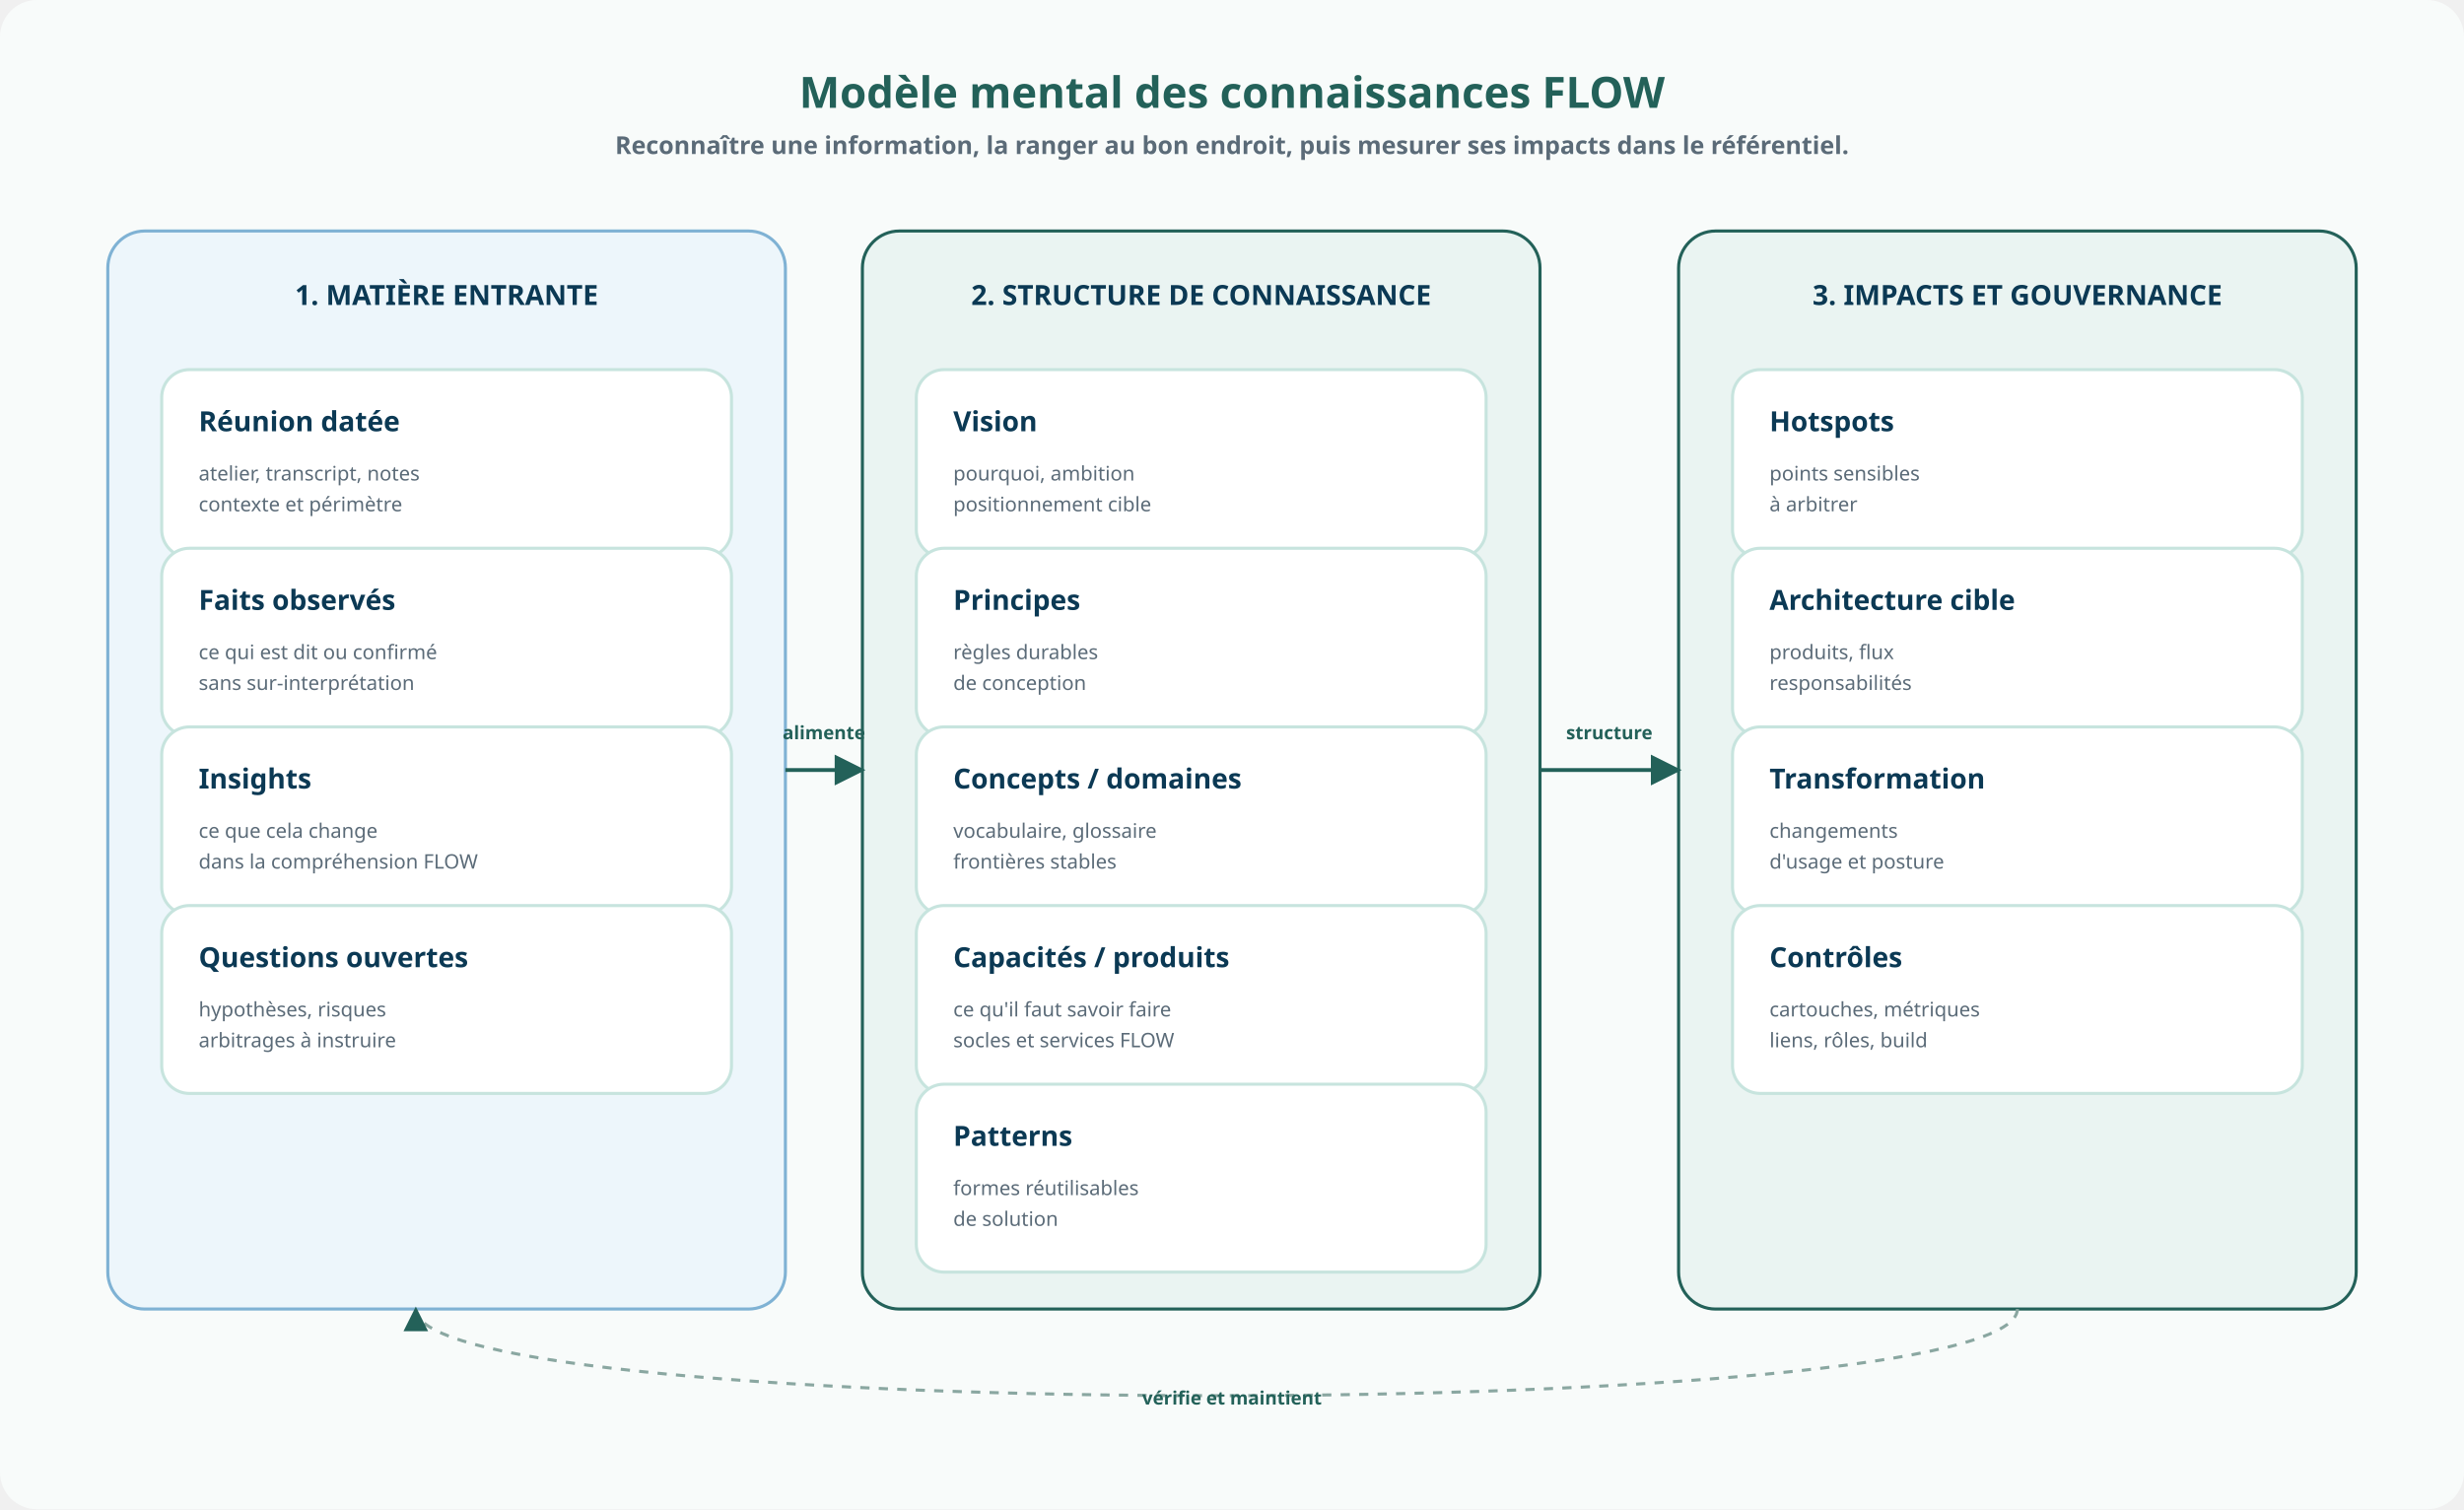
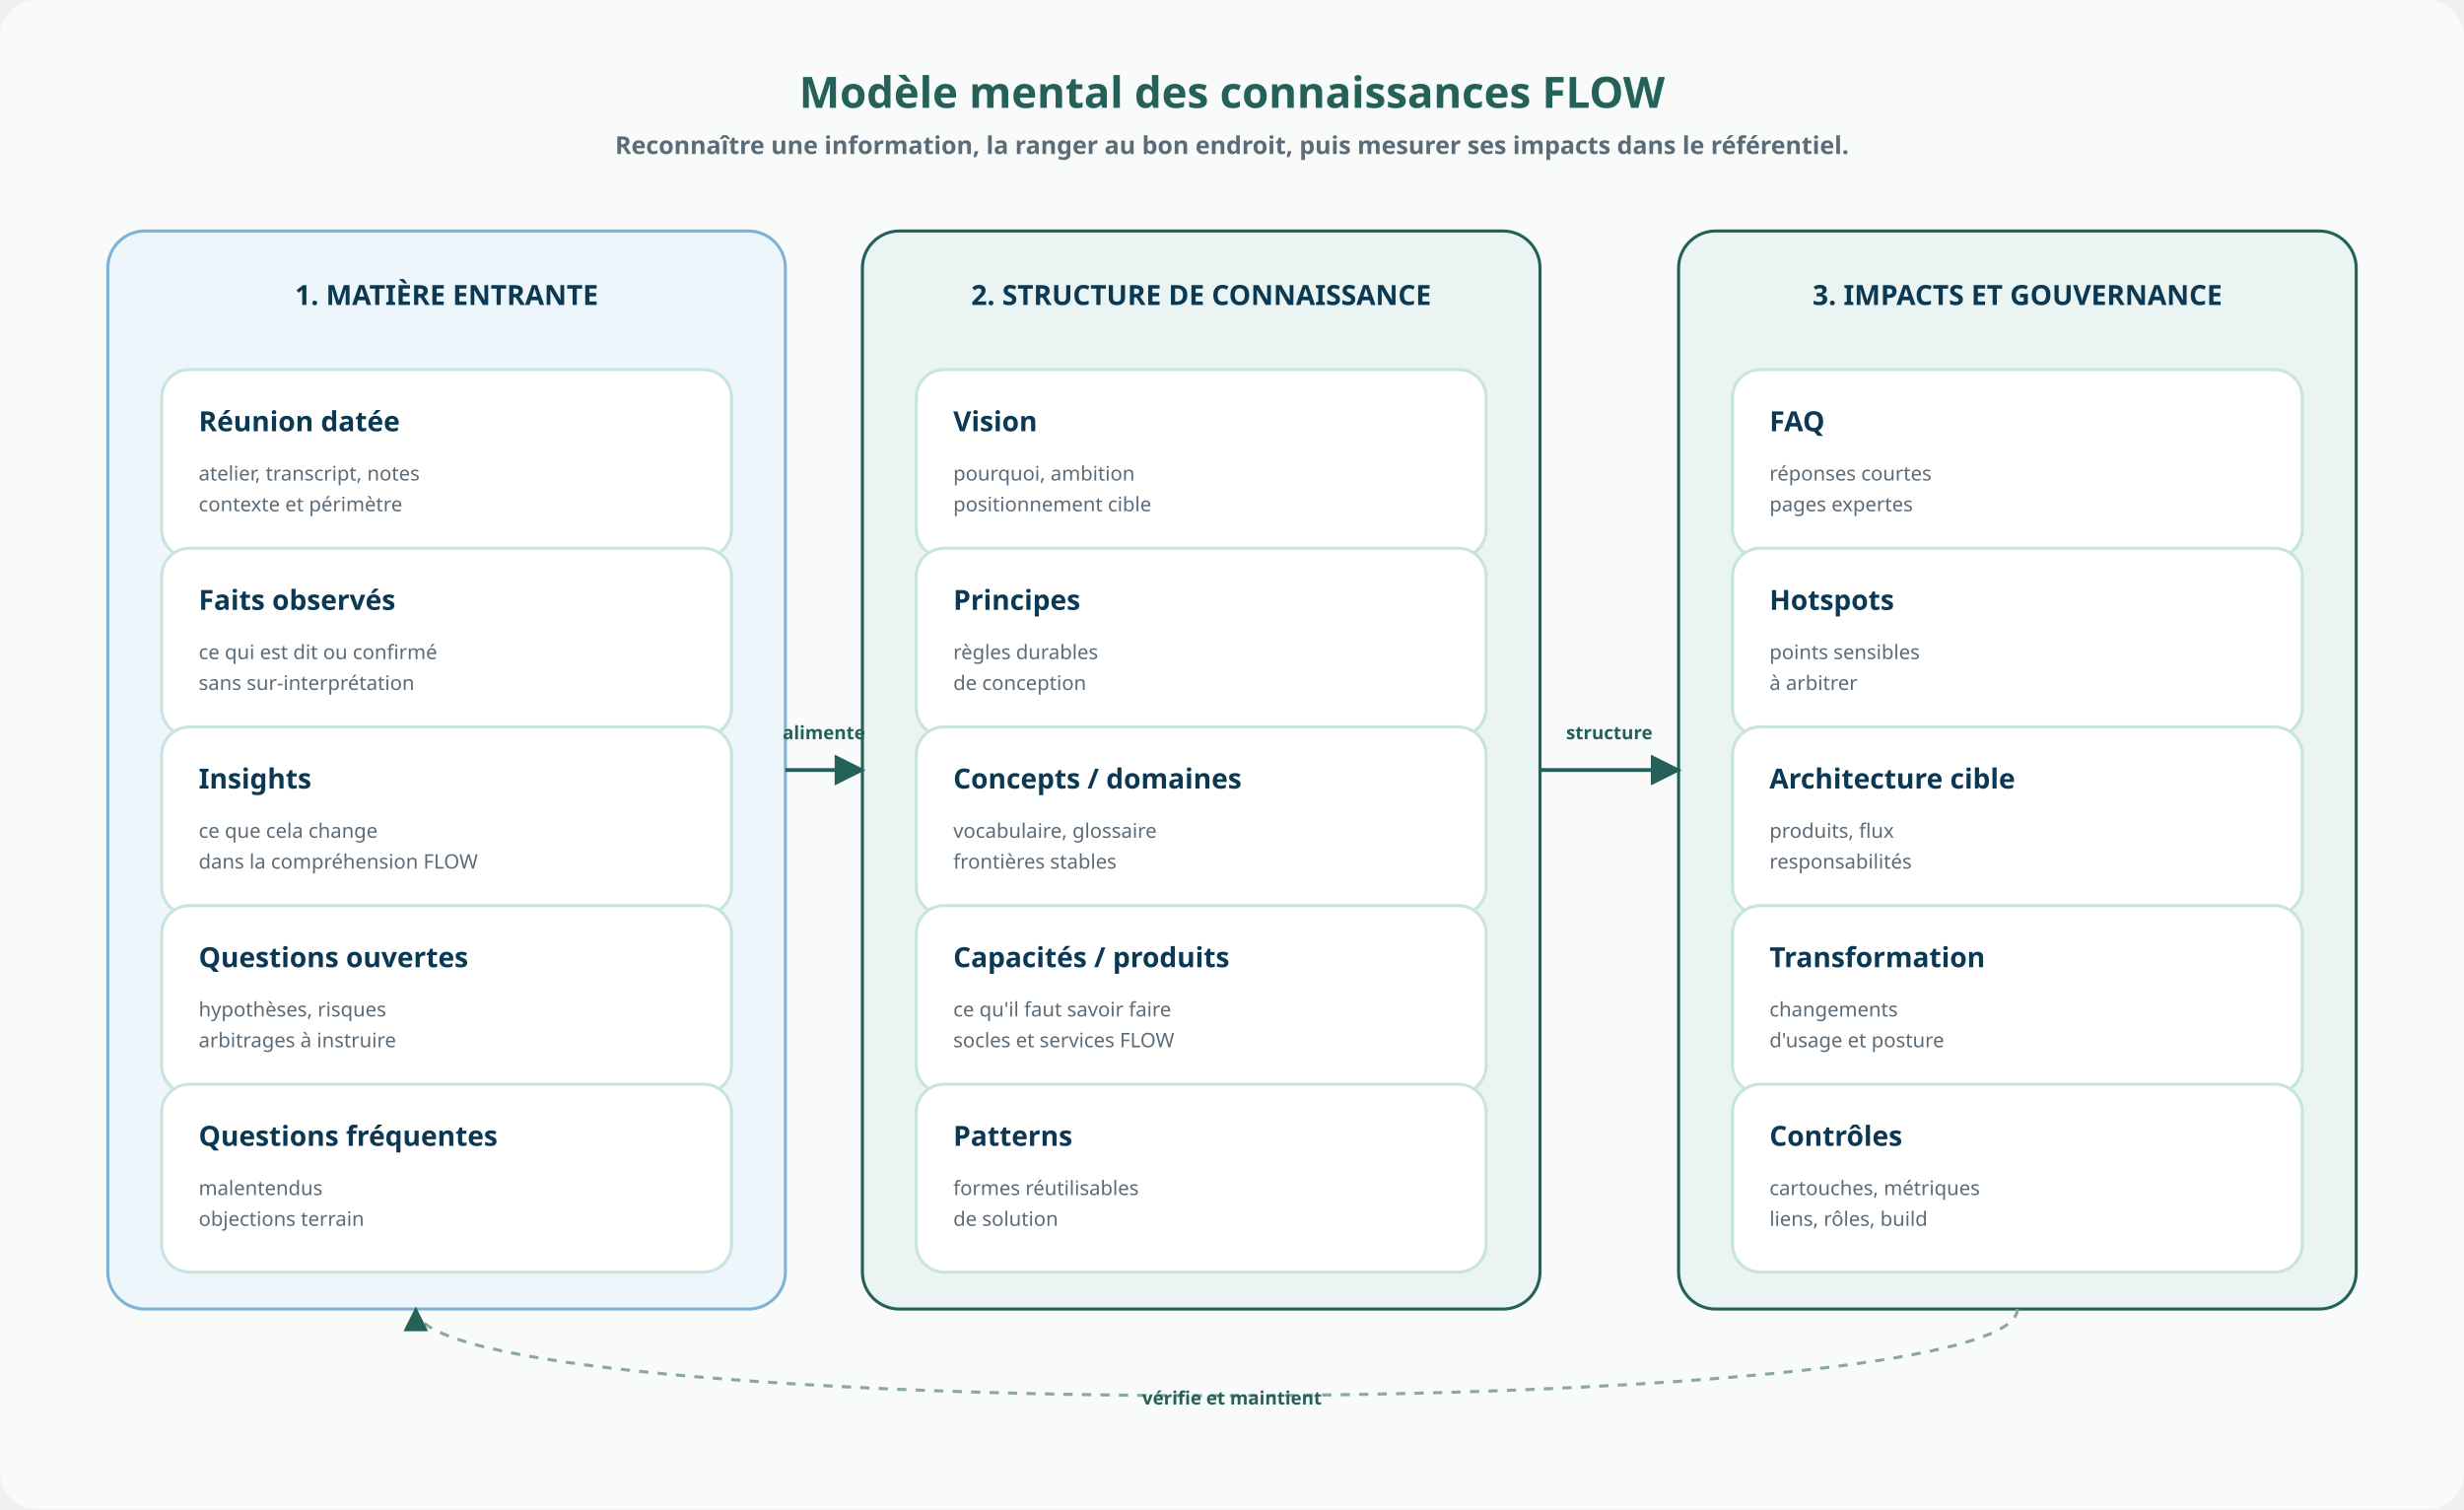
<svg xmlns="http://www.w3.org/2000/svg" width="1600" height="980" viewBox="0 0 1600 980" preserveAspectRatio="xMidYMid meet" role="img" aria-labelledby="title desc">
  <defs>
    <style>
      .bg{fill:#f8fbfa}.panel{fill:#fff;stroke:#c7e4de;stroke-width:2}.panelSoft{fill:#eaf4f2;stroke:#236159;stroke-width:2}.accent{fill:#fff8f0;stroke:#e09238;stroke-width:2}.amber{fill:#fff8f0;stroke:#e09238;stroke-width:2}.green{fill:#eaf4f2;stroke:#236159;stroke-width:2}.blue{fill:#edf6fb;stroke:#7fb2d4;stroke-width:2}.purple{fill:#f4f0fb;stroke:#a98bd3;stroke-width:2}.grey{fill:#f4f6f8;stroke:#cbd5e1;stroke-width:2}.red{fill:#fff0ef;stroke:#d98b7d;stroke-width:2}.core{fill:#236159;stroke:#0b3954;stroke-width:2}.dark{fill:#0b3954;stroke:#052437;stroke-width:2}.title{font:700 28px Aptos,Calibri,Segoe UI,sans-serif;fill:#236159}.subtitle{font:600 16px Aptos,Calibri,Segoe UI,sans-serif;fill:#5b6b78}.h{font:700 18px Aptos,Calibri,Segoe UI,sans-serif;fill:#0b3954}.hWhite{font:700 18px Aptos,Calibri,Segoe UI,sans-serif;fill:#fff}.txt{font:500 15px Aptos,Calibri,Segoe UI,sans-serif;fill:#1e293b}.small{font:500 13px Aptos,Calibri,Segoe UI,sans-serif;fill:#5b6b78}.smallWhite{font:500 13px Aptos,Calibri,Segoe UI,sans-serif;fill:#eaf4f2}.pill{fill:#eaf4f2;stroke:#c7e4de;stroke-width:1.5}.pillAccent{fill:#fff8f0;stroke:#e09238;stroke-width:1.5}.pillText{font:700 12px Aptos,Calibri,Segoe UI,sans-serif;fill:#0b3954}.pillAccentText{font:700 12px Aptos,Calibri,Segoe UI,sans-serif;fill:#8a4f0f}.arrow{stroke:#236159;stroke-width:2.5;fill:none;marker-end:url(#arrow)}.arrowAccent{stroke:#e09238;stroke-width:2.5;fill:none;marker-end:url(#arrowAccent)}.arrowSoft{stroke:#8aa7a1;stroke-width:2;fill:none;stroke-dasharray:6 6;marker-end:url(#arrow)}.dash{stroke-dasharray:6 6}.label{font:700 12px Aptos,Calibri,Segoe UI,sans-serif;fill:#236159}.labelAccent{font:700 12px Aptos,Calibri,Segoe UI,sans-serif;fill:#8a4f0f}.num{font:800 20px Aptos,Calibri,Segoe UI,sans-serif;fill:#e09238}
    </style>
    <marker id="arrow" viewBox="0 0 10 10" refX="9" refY="5" markerWidth="8" markerHeight="8" orient="auto-start-reverse">
      <path d="M0,0 L10,5 L0,10 z" fill="#236159" />
    </marker>
    <marker id="arrowAccent" viewBox="0 0 10 10" refX="9" refY="5" markerWidth="8" markerHeight="8" orient="auto-start-reverse">
      <path d="M0,0 L10,5 L0,10 z" fill="#e09238" />
    </marker>
  </defs>
  <rect class="bg" x="0" y="0" width="1600" height="980" rx="24" />
  <text class="title" x="800" y="70" text-anchor="middle">Modèle mental des connaissances FLOW</text>
  <text class="subtitle" x="800" y="100" text-anchor="middle">Reconnaître une information, la ranger au bon endroit, puis mesurer ses impacts dans le référentiel.</text>
  <rect class="blue" x="70" y="150" width="440" height="700" rx="24" />
  <text class="h" x="290" y="198" text-anchor="middle">1. MATIÈRE ENTRANTE</text>
  <rect class="panel" x="105" y="240" width="370" height="122" rx="18" />
  <text class="h" x="129" y="280">Réunion datée</text>
  <text class="small" x="129" y="312">atelier, transcript, notes</text>
  <text class="small" x="129" y="332">contexte et périmètre</text>
  <rect class="panel" x="105" y="356" width="370" height="122" rx="18" />
  <text class="h" x="129" y="396">Faits observés</text>
  <text class="small" x="129" y="428">ce qui est dit ou confirmé</text>
  <text class="small" x="129" y="448">sans sur-interprétation</text>
  <rect class="panel" x="105" y="472" width="370" height="122" rx="18" />
  <text class="h" x="129" y="512">Insights</text>
  <text class="small" x="129" y="544">ce que cela change</text>
  <text class="small" x="129" y="564">dans la compréhension FLOW</text>
  <rect class="panel" x="105" y="588" width="370" height="122" rx="18" />
  <text class="h" x="129" y="628">Questions ouvertes</text>
  <text class="small" x="129" y="660">hypothèses, risques</text>
  <text class="small" x="129" y="680">arbitrages à instruire</text>
+   <rect class="panel" x="105" y="704" width="370" height="122" rx="18" />
+   <text class="h" x="129" y="744">Questions fréquentes</text>
+   <text class="small" x="129" y="776">malentendus</text>
+   <text class="small" x="129" y="796">objections terrain</text>
  <rect class="panelSoft" x="560" y="150" width="440" height="700" rx="24" />
  <text class="h" x="780" y="198" text-anchor="middle">2. STRUCTURE DE CONNAISSANCE</text>
  <rect class="panel" x="595" y="240" width="370" height="122" rx="18" />
  <text class="h" x="619" y="280">Vision</text>
  <text class="small" x="619" y="312">pourquoi, ambition</text>
  <text class="small" x="619" y="332">positionnement cible</text>
  <rect class="panel" x="595" y="356" width="370" height="122" rx="18" />
  <text class="h" x="619" y="396">Principes</text>
  <text class="small" x="619" y="428">règles durables</text>
  <text class="small" x="619" y="448">de conception</text>
  <rect class="panel" x="595" y="472" width="370" height="122" rx="18" />
  <text class="h" x="619" y="512">Concepts / domaines</text>
  <text class="small" x="619" y="544">vocabulaire, glossaire</text>
  <text class="small" x="619" y="564">frontières stables</text>
  <rect class="panel" x="595" y="588" width="370" height="122" rx="18" />
  <text class="h" x="619" y="628">Capacités / produits</text>
  <text class="small" x="619" y="660">ce qu'il faut savoir faire</text>
  <text class="small" x="619" y="680">socles et services FLOW</text>
  <rect class="panel" x="595" y="704" width="370" height="122" rx="18" />
  <text class="h" x="619" y="744">Patterns</text>
  <text class="small" x="619" y="776">formes réutilisables</text>
  <text class="small" x="619" y="796">de solution</text>
  <rect class="green" x="1090" y="150" width="440" height="700" rx="24" />
  <text class="h" x="1310" y="198" text-anchor="middle">3. IMPACTS ET GOUVERNANCE</text>
  <rect class="panel" x="1125" y="240" width="370" height="122" rx="18" />
-   <text class="h" x="1149" y="280">Hotspots</text>
-   <text class="small" x="1149" y="312">points sensibles</text>
-   <text class="small" x="1149" y="332">à arbitrer</text>
+   <text class="h" x="1149" y="280">FAQ</text>
+   <text class="small" x="1149" y="312">réponses courtes</text>
+   <text class="small" x="1149" y="332">pages expertes</text>
  <rect class="panel" x="1125" y="356" width="370" height="122" rx="18" />
-   <text class="h" x="1149" y="396">Architecture cible</text>
-   <text class="small" x="1149" y="428">produits, flux</text>
-   <text class="small" x="1149" y="448">responsabilités</text>
+   <text class="h" x="1149" y="396">Hotspots</text>
+   <text class="small" x="1149" y="428">points sensibles</text>
+   <text class="small" x="1149" y="448">à arbitrer</text>
  <rect class="panel" x="1125" y="472" width="370" height="122" rx="18" />
-   <text class="h" x="1149" y="512">Transformation</text>
-   <text class="small" x="1149" y="544">changements</text>
-   <text class="small" x="1149" y="564">d'usage et posture</text>
+   <text class="h" x="1149" y="512">Architecture cible</text>
+   <text class="small" x="1149" y="544">produits, flux</text>
+   <text class="small" x="1149" y="564">responsabilités</text>
  <rect class="panel" x="1125" y="588" width="370" height="122" rx="18" />
-   <text class="h" x="1149" y="628">Contrôles</text>
-   <text class="small" x="1149" y="660">cartouches, métriques</text>
-   <text class="small" x="1149" y="680">liens, rôles, build</text>
+   <text class="h" x="1149" y="628">Transformation</text>
+   <text class="small" x="1149" y="660">changements</text>
+   <text class="small" x="1149" y="680">d'usage et posture</text>
+   <rect class="panel" x="1125" y="704" width="370" height="122" rx="18" />
+   <text class="h" x="1149" y="744">Contrôles</text>
+   <text class="small" x="1149" y="776">cartouches, métriques</text>
+   <text class="small" x="1149" y="796">liens, rôles, build</text>
  <path class="arrow" d="M510 500 L560 500" />
  <path class="arrow" d="M1000 500 L1090 500" />
  <path class="arrowSoft" d="M1310 850 C1310 925 270 925 270 850" />
  <text class="label" x="535" y="480" text-anchor="middle">alimente</text>
  <text class="label" x="1045" y="480" text-anchor="middle">structure</text>
  <text class="label" x="800" y="912" text-anchor="middle">vérifie et maintient</text>
</svg>
